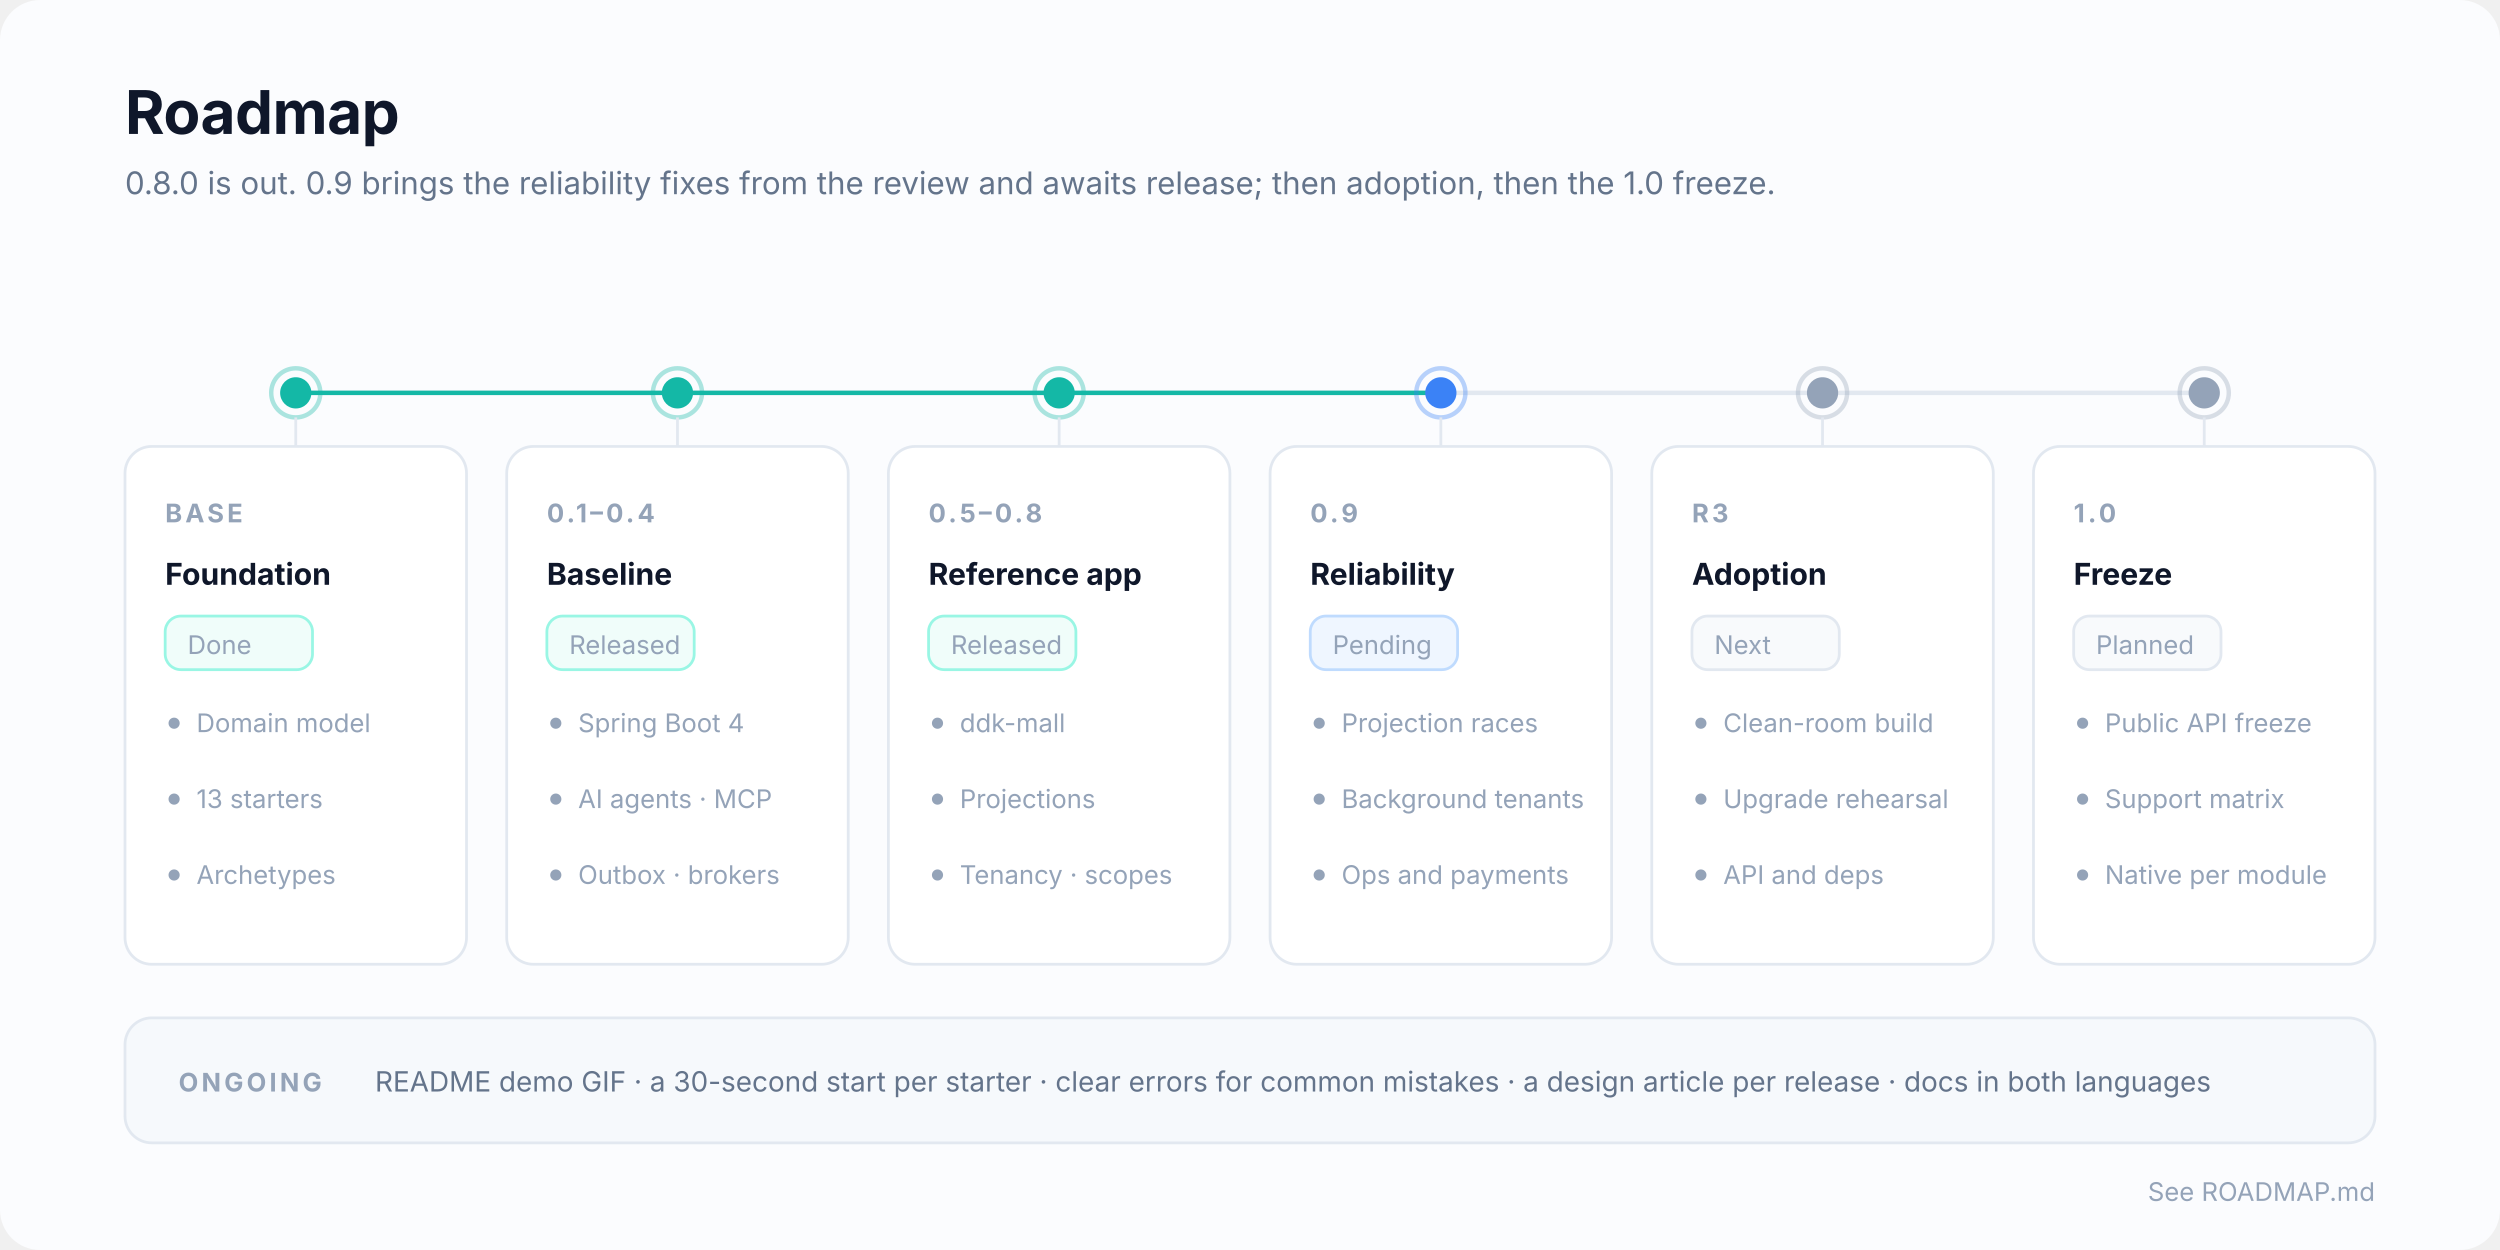
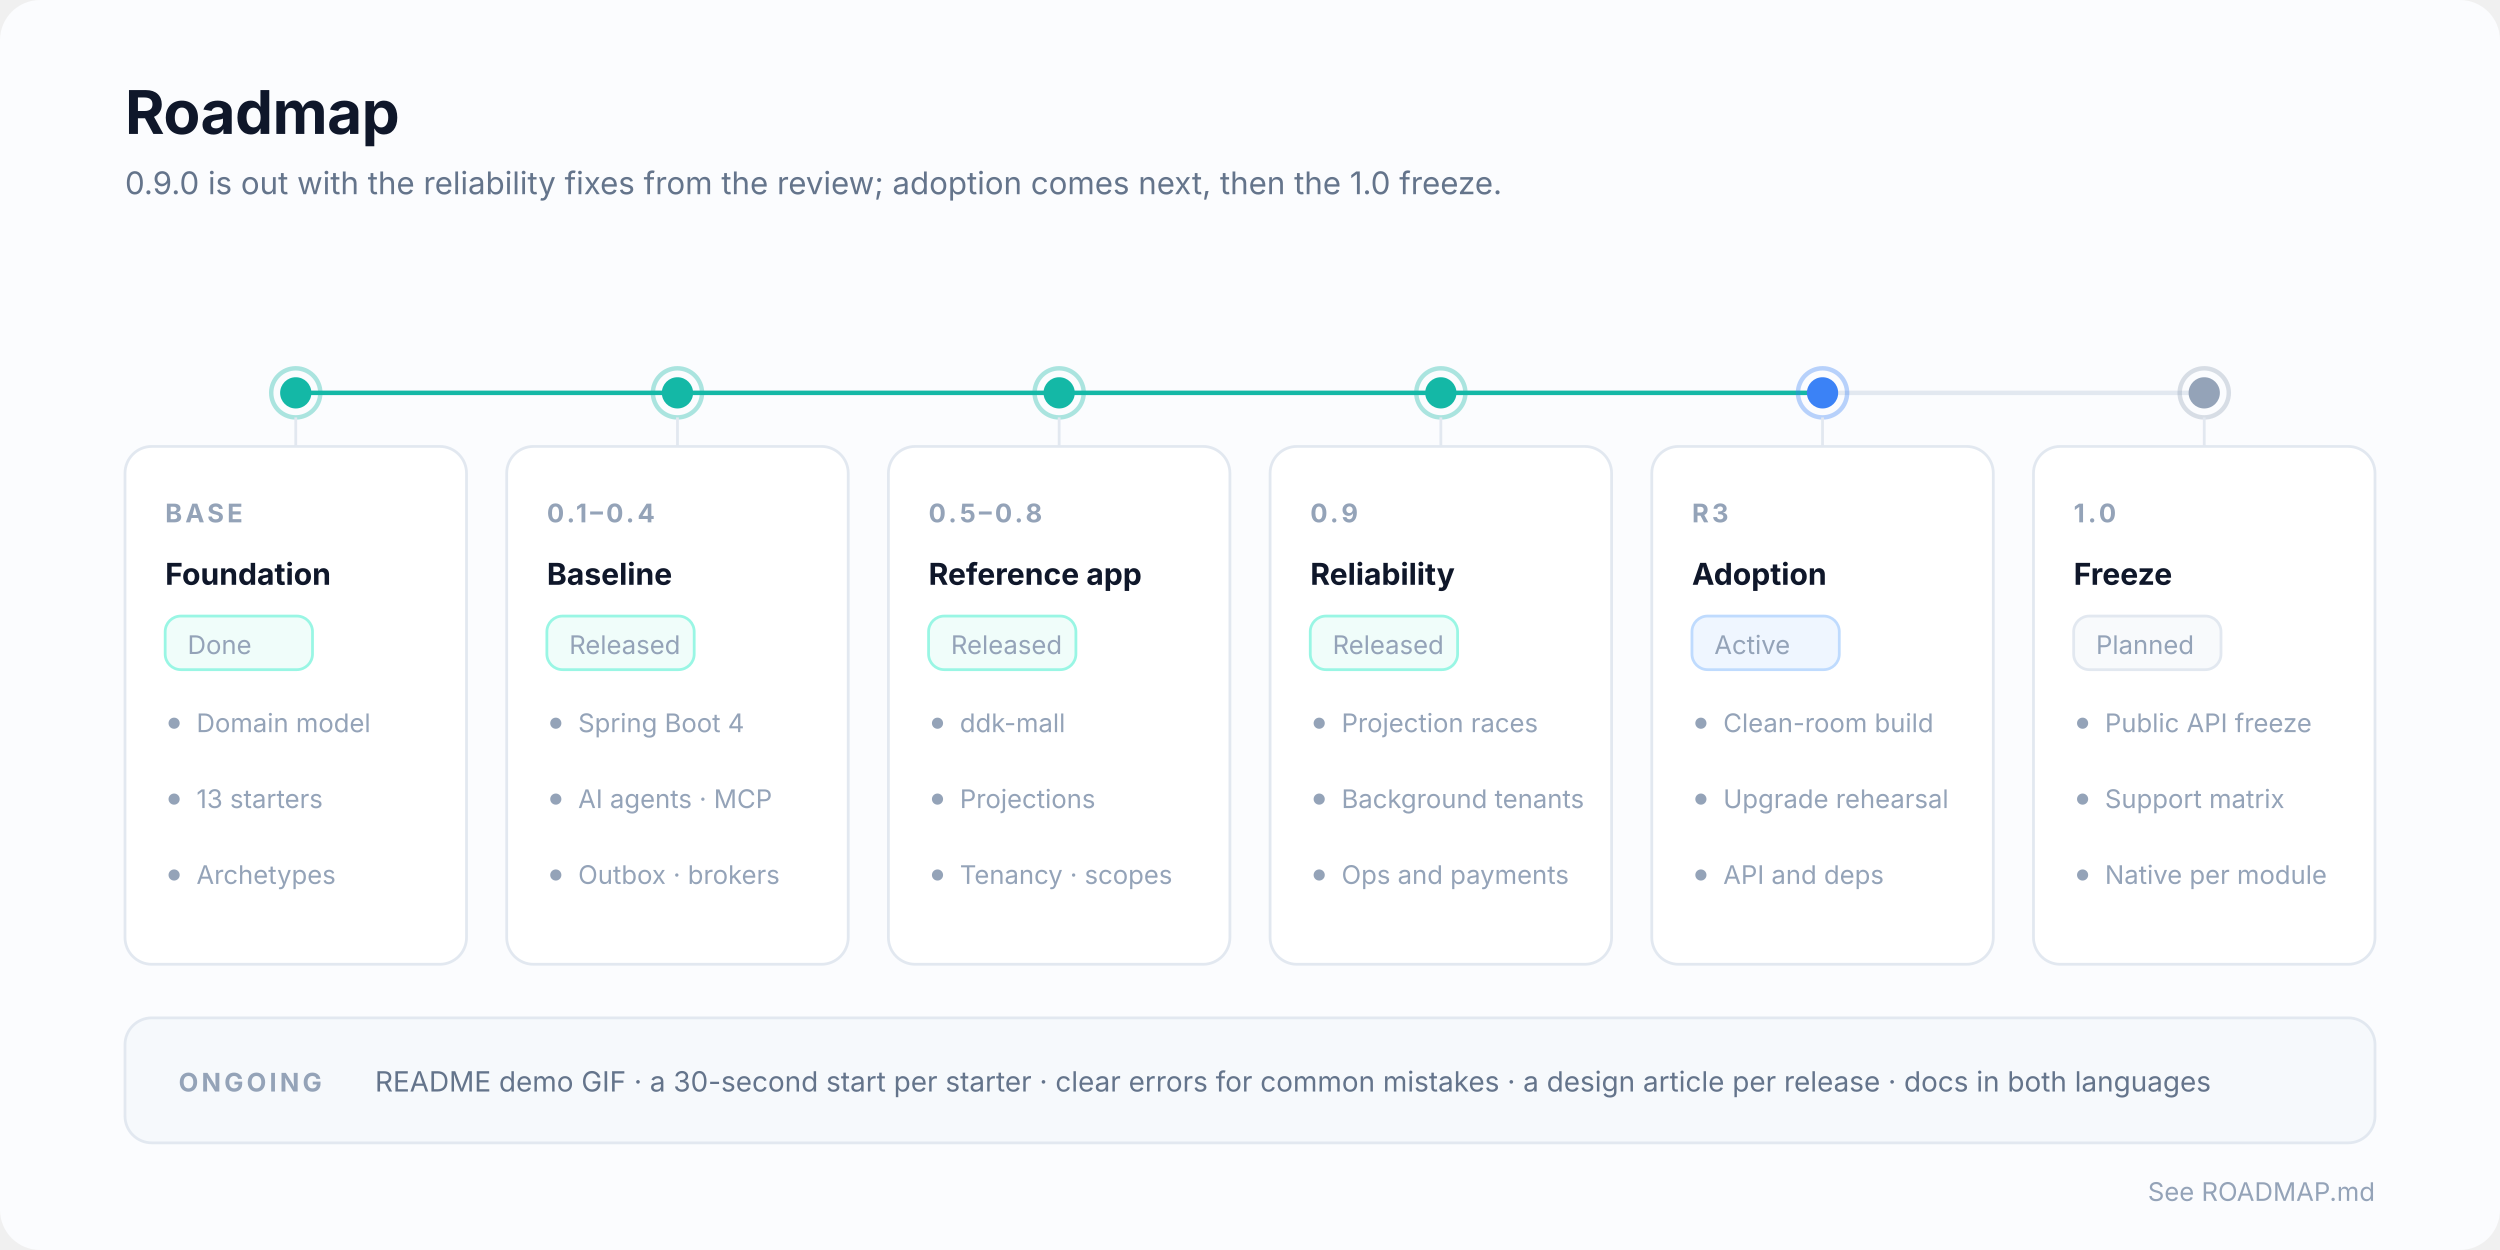
<svg xmlns="http://www.w3.org/2000/svg" viewBox="0 0 1120 560" width="1120" height="560" role="img" aria-labelledby="ttl dsc" style="max-width:100%;height:auto">
  <defs>
    <marker id="ar" viewBox="0 0 10 10" refX="9" refY="5" markerWidth="7" markerHeight="7" orient="auto-start-reverse">
      <path class="mk" d="M0 0 L10 5 L0 10 z" />
    </marker>
    <marker id="ar-b" viewBox="0 0 10 10" refX="9" refY="5" markerWidth="7" markerHeight="7" orient="auto-start-reverse">
      <path class="mk-b" d="M0 0 L10 5 L0 10 z" />
    </marker>
    <marker id="ar-v" viewBox="0 0 10 10" refX="9" refY="5" markerWidth="7" markerHeight="7" orient="auto-start-reverse">
      <path class="mk-v" d="M0 0 L10 5 L0 10 z" />
    </marker>
  </defs>
  <style>
    text{font-family:-apple-system,BlinkMacSystemFont,"Segoe UI","PingFang SC","Hiragino Sans GB","Microsoft YaHei",Inter,Roboto,sans-serif;}
    .bg{fill:#FBFCFE}
    .title{font-size:27px;font-weight:700;fill:#0F172A;letter-spacing:-.2px}
    .sub{font-size:14px;font-weight:400;fill:#64748B}
    .kicker{font-size:11.5px;font-weight:700;fill:#94A3B8;letter-spacing:1.4px}
    .lbl{font-size:15px;font-weight:650;fill:#0F172A}
    .lbl-sm{font-size:13.5px;font-weight:650;fill:#0F172A}
    .txt{font-size:12.5px;font-weight:400;fill:#64748B}
    .txt-xs{font-size:11.5px;font-weight:400;fill:#94A3B8}
    .mono{font-family:ui-monospace,SFMono-Regular,Menlo,Consolas,"Liberation Mono",monospace;font-size:12px;font-weight:500;fill:#334155}
    .mono-sm{font-family:ui-monospace,SFMono-Regular,Menlo,Consolas,"Liberation Mono",monospace;font-size:11px;font-weight:500;fill:#64748B}
    .edgelbl{font-size:11.5px;font-weight:500;fill:#64748B}

    .card{fill:#FFFFFF;stroke:#E2E8F0;stroke-width:1.25}
    .group{fill:#F1F5F9;fill-opacity:.55;stroke:#E2E8F0;stroke-width:1.25}
    .blue{fill:#EFF6FF;stroke:#BFDBFE;stroke-width:1.25}
    .teal{fill:#F0FDFA;stroke:#99F6E4;stroke-width:1.25}
    .violet{fill:#F5F3FF;stroke:#DDD6FE;stroke-width:1.25}
    .amber{fill:#FFFBEB;stroke:#FDE68A;stroke-width:1.25}
    .rose{fill:#FFF1F2;stroke:#FECDD3;stroke-width:1.25}
    .slate{fill:#F8FAFC;stroke:#E2E8F0;stroke-width:1.25}

    .t-blue{fill:#1D4ED8} .t-teal{fill:#0F766E} .t-violet{fill:#6D28D9}
    .t-amber{fill:#B45309} .t-rose{fill:#BE123C} .t-ink{fill:#0F172A}

    .edge{stroke:#94A3B8;stroke-width:1.6;fill:none;marker-end:url(#ar)}
    .edge-b{stroke:#3B82F6;stroke-width:1.8;fill:none;marker-end:url(#ar-b)}
    .edge-v{stroke:#8B5CF6;stroke-width:1.6;fill:none;stroke-dasharray:6 5;marker-end:url(#ar-v)}
    .edge-x{stroke:#F43F5E;stroke-width:1.6;fill:none;stroke-dasharray:5 5}
    .rail{stroke:#E2E8F0;stroke-width:2;fill:none}
    .hair{stroke:#E2E8F0;stroke-width:1.25;fill:none}
    .mk{fill:#94A3B8} .mk-b{fill:#3B82F6} .mk-v{fill:#8B5CF6}

    @media (prefers-color-scheme: dark) {
      .bg{fill:#0B1120}
      .title{fill:#F1F5F9} .sub{fill:#94A3B8} .kicker{fill:#64748B}
      .lbl,.lbl-sm{fill:#E2E8F0} .txt{fill:#94A3B8} .txt-xs{fill:#64748B}
      .mono{fill:#CBD5E1} .mono-sm{fill:#94A3B8} .edgelbl{fill:#94A3B8}
      .card{fill:#111827;stroke:#283548}
      .group{fill:#0F172A;fill-opacity:.7;stroke:#1E293B}
      .blue{fill:#111E38;stroke:#1E40AF}
      .teal{fill:#0C2620;stroke:#115E59}
      .violet{fill:#1A1333;stroke:#5B21B6}
      .amber{fill:#271B08;stroke:#92400E}
      .rose{fill:#2A0F17;stroke:#9F1239}
      .slate{fill:#131C2B;stroke:#283548}
      .t-blue{fill:#93C5FD} .t-teal{fill:#5EEAD4} .t-violet{fill:#C4B5FD}
      .t-amber{fill:#FCD34D} .t-rose{fill:#FDA4AF} .t-ink{fill:#E2E8F0}
      .edge{stroke:#64748B} .edge-b{stroke:#60A5FA} .edge-v{stroke:#A78BFA}
      .edge-x{stroke:#FB7185}
      .rail{stroke:#1E293B} .hair{stroke:#1E293B}
      .mk{fill:#64748B} .mk-b{fill:#60A5FA} .mk-v{fill:#A78BFA}
    }
</style>
  <rect class="bg" width="1120" height="560" rx="18" />
  <text class="title" x="56" y="60">Roadmap</text>
-   <text class="sub" x="56" y="87">0.8.0 is out. 0.9 brings the reliability fixes from the review and awaits release; then adoption, then the 1.0 freeze.</text>
+   <text class="sub" x="56" y="87">0.9.0 is out with the reliability fixes from the review; adoption comes next, then the 1.0 freeze.</text>
  <path class="rail" d="M132.5 176 L987.5 176" />
-   <path d="M132.5 176 L645.5 176" stroke="#14B8A6" stroke-width="2" fill="none" />
+   <path d="M132.5 176 L816.5 176" stroke="#14B8A6" stroke-width="2" fill="none" />
  <rect x="56" y="200" width="153" height="232" rx="12" class="card" />
  <circle cx="132.5" cy="176" r="7" fill="#14B8A6" />
  <circle cx="132.5" cy="176" r="11" fill="none" stroke="#14B8A6" stroke-opacity=".35" stroke-width="2" />
  <path class="hair" d="M132.5 187 L132.5 200" />
  <text class="kicker" x="74" y="234">BASE</text>
  <text class="lbl-sm" x="74" y="262">Foundation</text>
  <rect x="74" y="276" width="66" height="24" rx="7" class="teal" />
  <text class="txt-xs" x="84" y="293">Done</text>
  <circle cx="78" cy="324" r="2.5" fill="#94A3B8" />
  <text class="txt-xs" x="88" y="328">Domain model</text>
  <circle cx="78" cy="358" r="2.5" fill="#94A3B8" />
  <text class="txt-xs" x="88" y="362">13 starters</text>
  <circle cx="78" cy="392" r="2.5" fill="#94A3B8" />
  <text class="txt-xs" x="88" y="396">Archetypes</text>
  <rect x="227" y="200" width="153" height="232" rx="12" class="card" />
  <circle cx="303.5" cy="176" r="7" fill="#14B8A6" />
  <circle cx="303.5" cy="176" r="11" fill="none" stroke="#14B8A6" stroke-opacity=".35" stroke-width="2" />
  <path class="hair" d="M303.5 187 L303.5 200" />
  <text class="kicker" x="245" y="234">0.1–0.4</text>
  <text class="lbl-sm" x="245" y="262">Baseline</text>
  <rect x="245" y="276" width="66" height="24" rx="7" class="teal" />
  <text class="txt-xs" x="255" y="293">Released</text>
  <circle cx="249" cy="324" r="2.5" fill="#94A3B8" />
  <text class="txt-xs" x="259" y="328">Spring Boot 4</text>
  <circle cx="249" cy="358" r="2.5" fill="#94A3B8" />
  <text class="txt-xs" x="259" y="362">AI agents · MCP</text>
  <circle cx="249" cy="392" r="2.5" fill="#94A3B8" />
  <text class="txt-xs" x="259" y="396">Outbox · brokers</text>
  <rect x="398" y="200" width="153" height="232" rx="12" class="card" />
  <circle cx="474.5" cy="176" r="7" fill="#14B8A6" />
  <circle cx="474.5" cy="176" r="11" fill="none" stroke="#14B8A6" stroke-opacity=".35" stroke-width="2" />
  <path class="hair" d="M474.5 187 L474.5 200" />
  <text class="kicker" x="416" y="234">0.5–0.8</text>
  <text class="lbl-sm" x="416" y="262">Reference app</text>
  <rect x="416" y="276" width="66" height="24" rx="7" class="teal" />
  <text class="txt-xs" x="426" y="293">Released</text>
  <circle cx="420" cy="324" r="2.5" fill="#94A3B8" />
  <text class="txt-xs" x="430" y="328">ddk-mall</text>
  <circle cx="420" cy="358" r="2.5" fill="#94A3B8" />
  <text class="txt-xs" x="430" y="362">Projections</text>
  <circle cx="420" cy="392" r="2.5" fill="#94A3B8" />
  <text class="txt-xs" x="430" y="396">Tenancy · scopes</text>
  <rect x="569" y="200" width="153" height="232" rx="12" class="card" />
-   <circle cx="645.5" cy="176" r="7" fill="#3B82F6" />
-   <circle cx="645.5" cy="176" r="11" fill="none" stroke="#3B82F6" stroke-opacity=".35" stroke-width="2" />
+   <circle cx="645.5" cy="176" r="7" fill="#14B8A6" />
+   <circle cx="645.5" cy="176" r="11" fill="none" stroke="#14B8A6" stroke-opacity=".35" stroke-width="2" />
  <path class="hair" d="M645.5 187 L645.5 200" />
  <text class="kicker" x="587" y="234">0.9</text>
  <text class="lbl-sm" x="587" y="262">Reliability</text>
-   <rect x="587" y="276" width="66" height="24" rx="7" class="blue" />
-   <text class="txt-xs" x="597" y="293">Pending</text>
+   <rect x="587" y="276" width="66" height="24" rx="7" class="teal" />
+   <text class="txt-xs" x="597" y="293">Released</text>
  <circle cx="591" cy="324" r="2.5" fill="#94A3B8" />
  <text class="txt-xs" x="601" y="328">Projection races</text>
  <circle cx="591" cy="358" r="2.5" fill="#94A3B8" />
  <text class="txt-xs" x="601" y="362">Background tenants</text>
  <circle cx="591" cy="392" r="2.5" fill="#94A3B8" />
  <text class="txt-xs" x="601" y="396">Ops and payments</text>
  <rect x="740" y="200" width="153" height="232" rx="12" class="card" />
-   <circle cx="816.5" cy="176" r="7" fill="#94A3B8" />
-   <circle cx="816.5" cy="176" r="11" fill="none" stroke="#94A3B8" stroke-opacity=".35" stroke-width="2" />
+   <circle cx="816.5" cy="176" r="7" fill="#3B82F6" />
+   <circle cx="816.5" cy="176" r="11" fill="none" stroke="#3B82F6" stroke-opacity=".35" stroke-width="2" />
  <path class="hair" d="M816.5 187 L816.5 200" />
  <text class="kicker" x="758" y="234">R3</text>
  <text class="lbl-sm" x="758" y="262">Adoption</text>
-   <rect x="758" y="276" width="66" height="24" rx="7" class="slate" />
-   <text class="txt-xs" x="768" y="293">Next</text>
+   <rect x="758" y="276" width="66" height="24" rx="7" class="blue" />
+   <text class="txt-xs" x="768" y="293">Active</text>
  <circle cx="762" cy="324" r="2.5" fill="#94A3B8" />
  <text class="txt-xs" x="772" y="328">Clean-room build</text>
  <circle cx="762" cy="358" r="2.5" fill="#94A3B8" />
  <text class="txt-xs" x="772" y="362">Upgrade rehearsal</text>
  <circle cx="762" cy="392" r="2.5" fill="#94A3B8" />
  <text class="txt-xs" x="772" y="396">API and deps</text>
  <rect x="911" y="200" width="153" height="232" rx="12" class="card" />
  <circle cx="987.5" cy="176" r="7" fill="#94A3B8" />
  <circle cx="987.5" cy="176" r="11" fill="none" stroke="#94A3B8" stroke-opacity=".35" stroke-width="2" />
  <path class="hair" d="M987.5 187 L987.5 200" />
  <text class="kicker" x="929" y="234">1.0</text>
  <text class="lbl-sm" x="929" y="262">Freeze</text>
  <rect x="929" y="276" width="66" height="24" rx="7" class="slate" />
  <text class="txt-xs" x="939" y="293">Planned</text>
  <circle cx="933" cy="324" r="2.5" fill="#94A3B8" />
  <text class="txt-xs" x="943" y="328">Public API freeze</text>
  <circle cx="933" cy="358" r="2.5" fill="#94A3B8" />
  <text class="txt-xs" x="943" y="362">Support matrix</text>
  <circle cx="933" cy="392" r="2.5" fill="#94A3B8" />
  <text class="txt-xs" x="943" y="396">Native per module</text>
  <rect x="56" y="456" width="1008" height="56" rx="12" class="group" />
  <text class="kicker" x="80" y="489">ONGOING</text>
  <text class="txt" x="168" y="489">README demo GIF · a 30-second start per starter · clear errors for common mistakes · a design article per release · docs in both languages</text>
  <text class="txt-xs" x="1064" y="538" text-anchor="end">See ROADMAP.md</text>
</svg>
